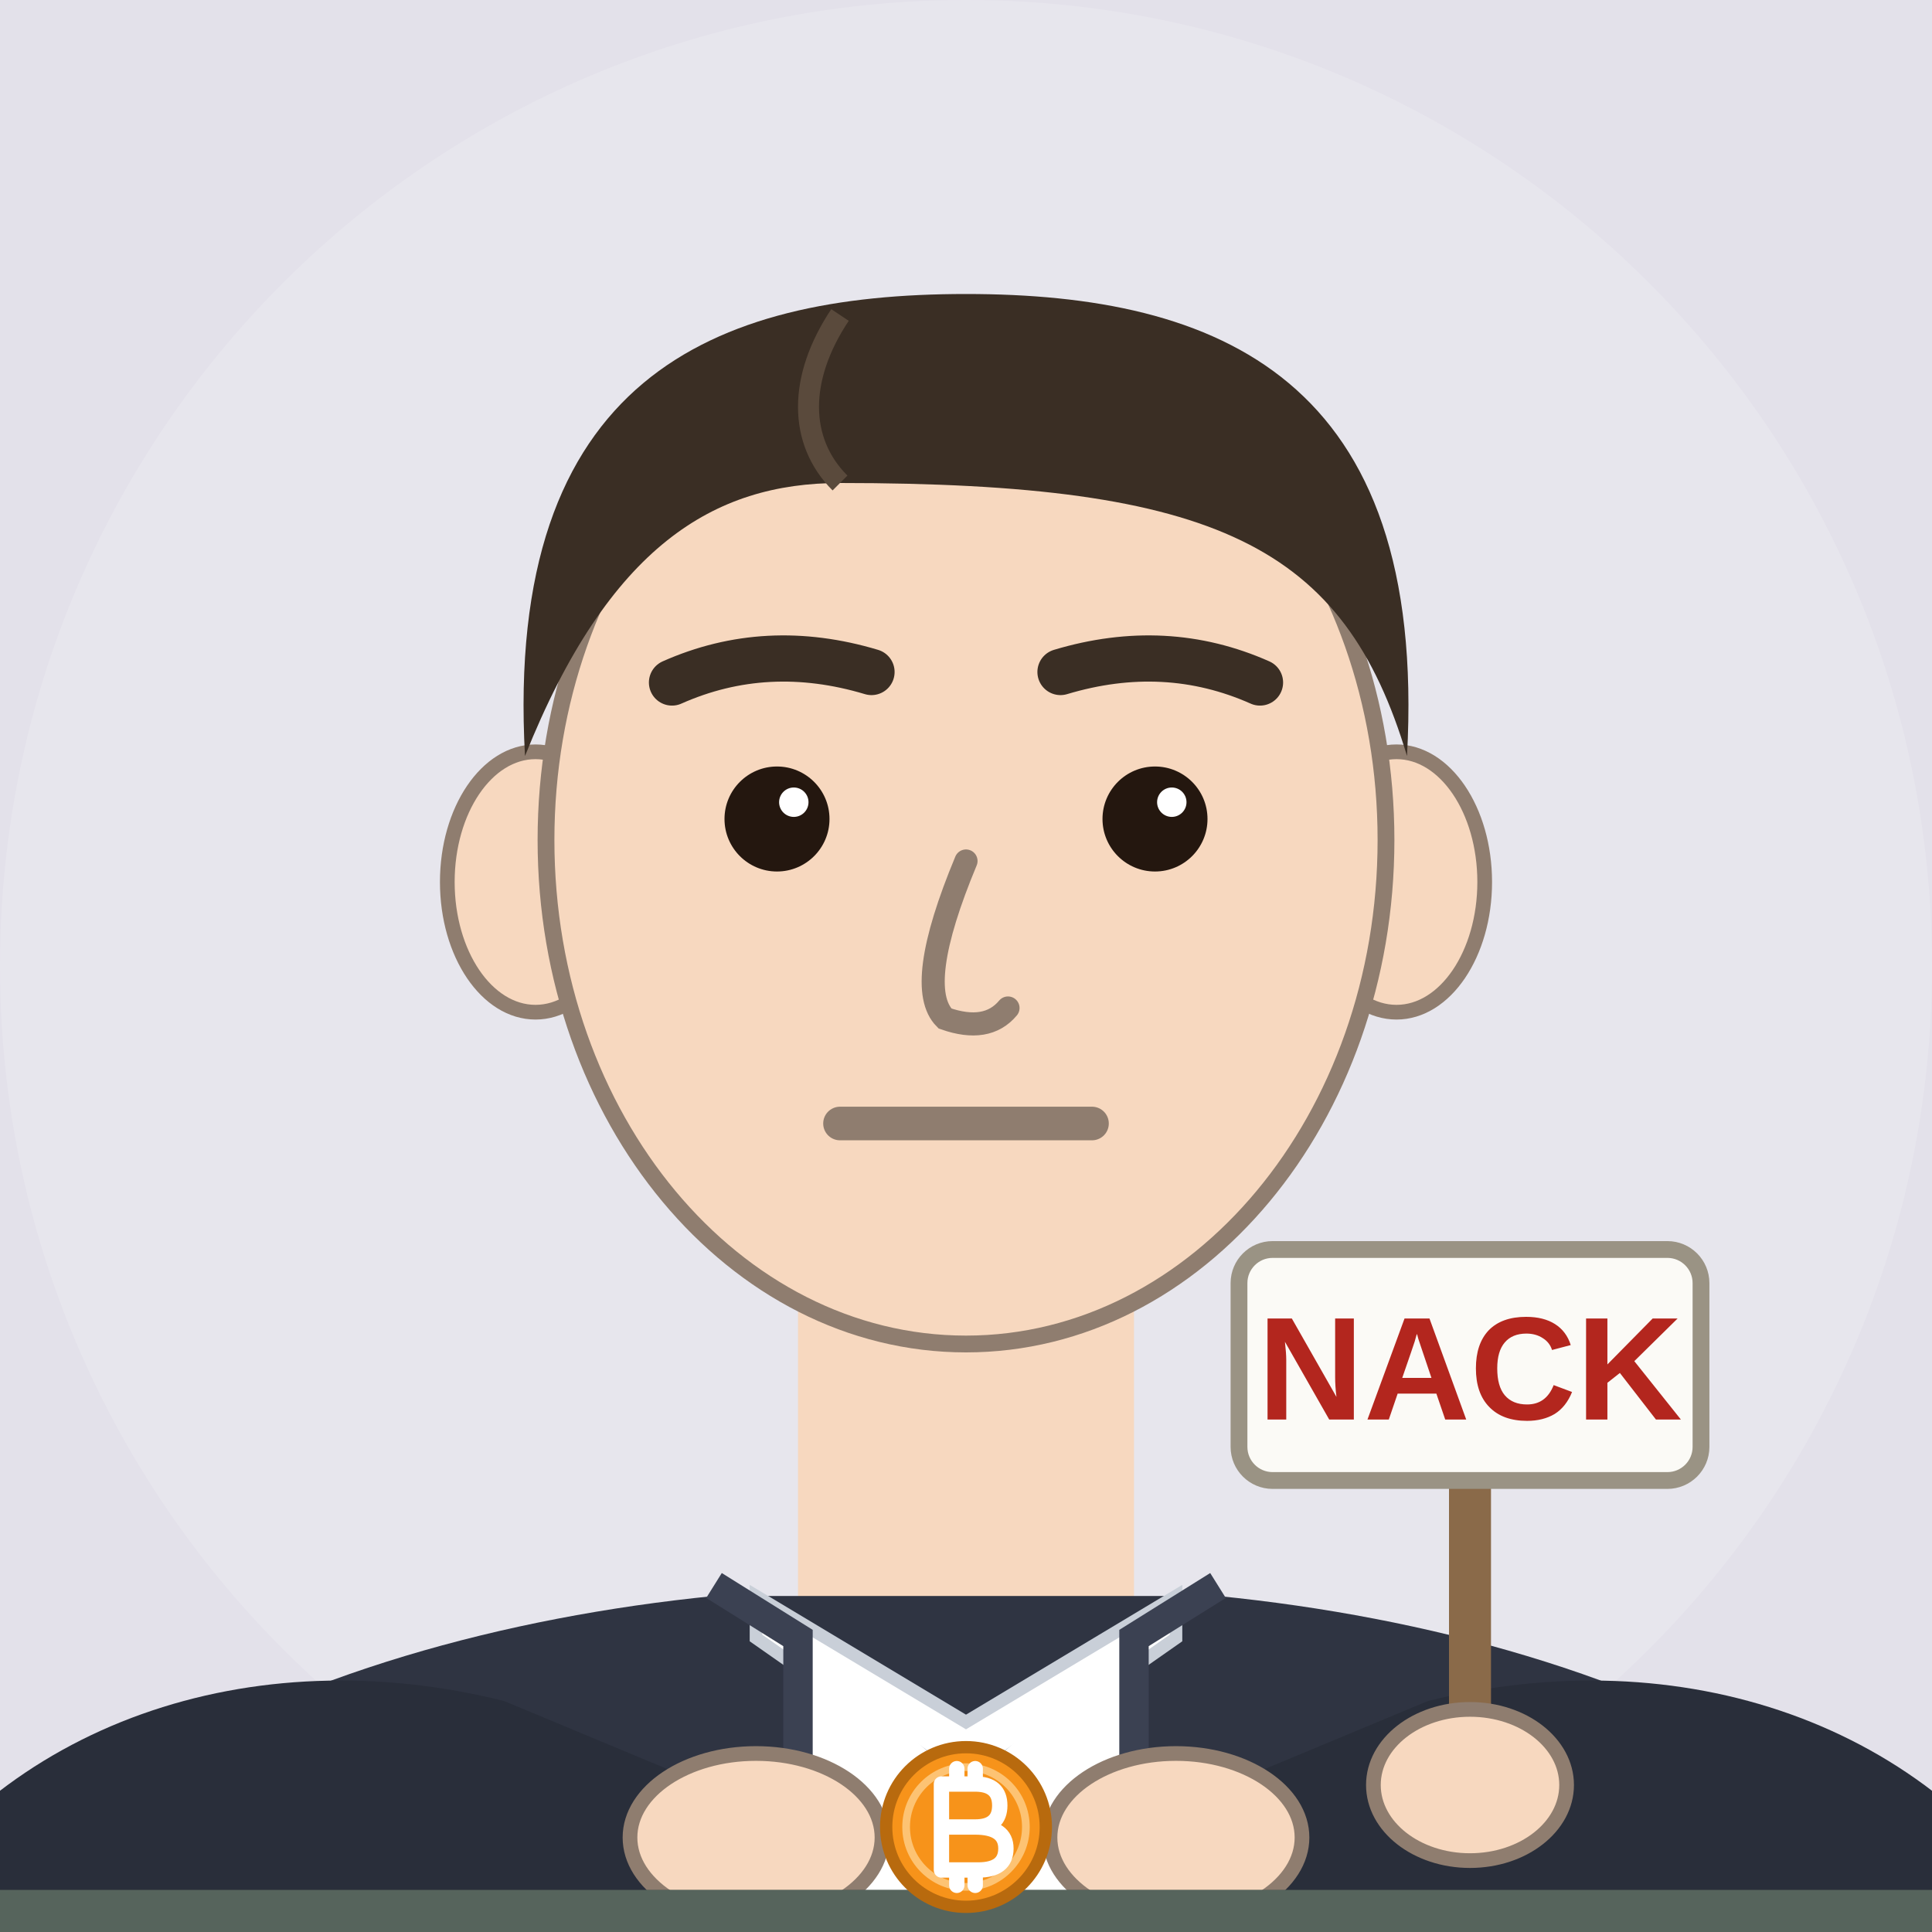
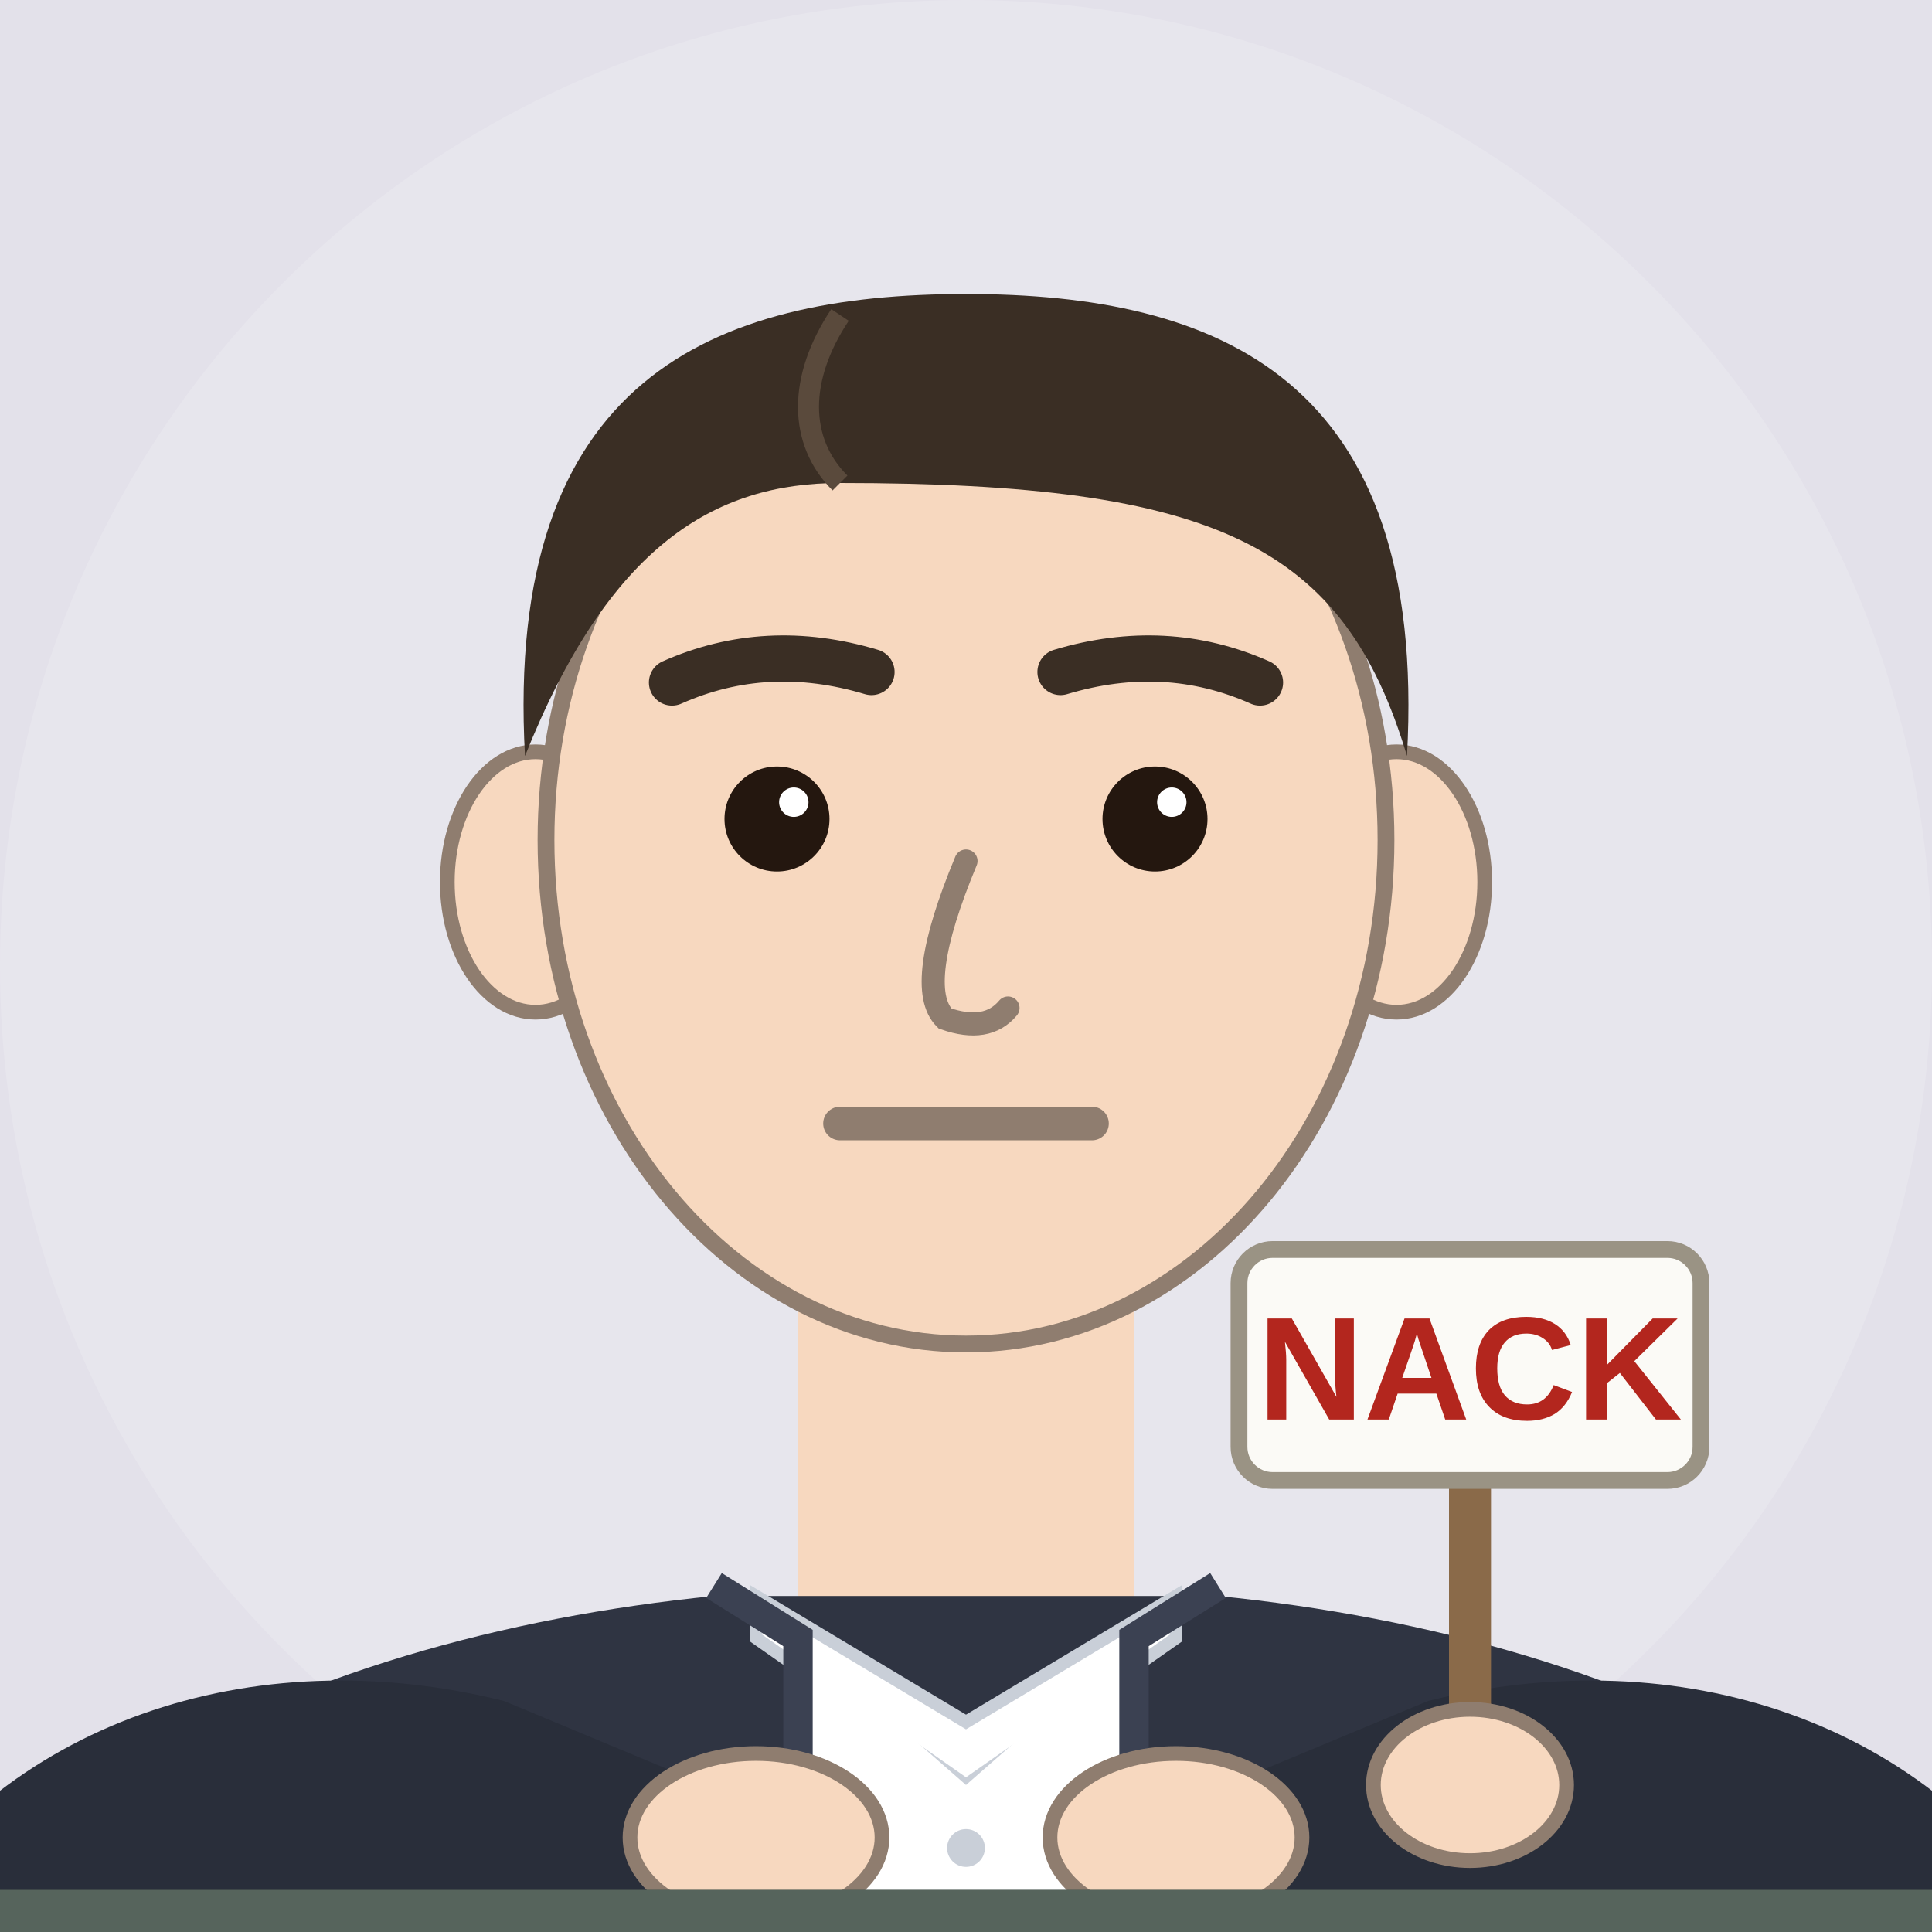
<svg xmlns="http://www.w3.org/2000/svg" viewBox="14 14 92 92" role="img" aria-label="Avatar">
  <rect width="120" height="120" rx="14" fill="#e3e1ea" />
  <circle cx="60" cy="60" r="46" fill="#ffffff" opacity=".16" />
  <path d="M52,68 L52,92 Q60,97 68,92 L68,68Z" fill="#f7d8bf" />
  <path d="M52,74 Q60,80 68,74 L68,70 L52,70Z" fill="#8f7d6f" opacity=".18" />
  <path d="M6,120 C8,101 28,92 48,90 L72,90 C92,92 112,101 114,120Z" fill="#2f3442" />
  <path d="M50,90 L60,96 L70,90 L70,92 L60,99 L50,92Z" fill="#ffffff" stroke="#c9cfd8" stroke-width=".6" />
  <path d="M52,92 L60,99 L68,92 L68,120 L52,120Z" fill="#ffffff" />
  <g fill="#c9cfd8">
    <circle cx="60" cy="102" r=".9" />
    <circle cx="60" cy="108" r=".9" />
    <circle cx="60" cy="114" r=".9" />
  </g>
  <path d="M48,89.5 L52,92 L52,120 M72,89.5 L68,92 L68,120" fill="none" stroke="#3b4152" stroke-width="1.4" />
  <ellipse cx="39.5" cy="56" rx="4.2" ry="6.2" fill="#f7d8bf" stroke="#8f7d6f" stroke-width=".7" />
  <ellipse cx="80.5" cy="56" rx="4.2" ry="6.2" fill="#f7d8bf" stroke="#8f7d6f" stroke-width=".7" />
  <ellipse cx="60" cy="54" rx="20" ry="24" fill="#f7d8bf" stroke="#8f7d6f" stroke-width=".8" />
  <path d="M60,55 Q57.5,61 59,62.5 Q61,63.2 62,62" fill="none" stroke="#8f7d6f" stroke-width="1.1" stroke-linecap="round" />
  <path d="M54,67.5 L66,67.5" fill="none" stroke="#8f7d6f" stroke-width="1.6" stroke-linecap="round" />
  <circle cx="51" cy="53" r="2.5" fill="#24170f" />
  <circle cx="69" cy="53" r="2.5" fill="#24170f" />
  <circle cx="51.8" cy="52.2" r=".7" fill="#fff" />
  <circle cx="69.8" cy="52.2" r=".7" fill="#fff" />
  <path d="M46,46.5 Q50.5,44.5 55.5,46" fill="none" stroke="#3a2e24" stroke-width="2.2" stroke-linecap="round" />
  <path d="M64.5,46 Q69.5,44.5 74,46.5" fill="none" stroke="#3a2e24" stroke-width="2.2" stroke-linecap="round" />
  <path d="M39,50 C38,32 48,28 60,28 C72,28 82,32 81,50 C78,40 72,37 54,37 C48,37 43,40 39,50Z" fill="#3a2e24" />
  <path d="M54,29 C52,32 52,35 54,37" fill="none" stroke="#5a4a3c" stroke-width="1" />
  <path d="M8,106 C14,96 26,92 38,95 L50,100 L47,106Z" fill="#292e3a" />
  <path d="M112,106 C106,96 94,92 82,95 L70,100 L73,106Z" fill="#292e3a" />
  <ellipse cx="50" cy="101.5" rx="6" ry="4" fill="#f7d8bf" stroke="#8f7d6f" stroke-width=".7" />
  <ellipse cx="70" cy="101.5" rx="6" ry="4" fill="#f7d8bf" stroke="#8f7d6f" stroke-width=".7" />
  <g transform="translate(84,79)">
    <path d="M0,5 L0,20" stroke="#8a6a49" stroke-width="2" stroke-linecap="round" />
    <rect x="-11" y="-5.5" width="22" height="11" rx="1.6" fill="#fbfaf6" stroke="#9a9384" stroke-width=".8" />
    <text x="0" y="2.6" text-anchor="middle" font-family="Arial,Helvetica,sans-serif" font-weight="700" font-size="7" fill="#b3261e">NACK</text>
  </g>
  <ellipse cx="84" cy="99" rx="4.6" ry="3.6" fill="#f7d8bf" stroke="#8f7d6f" stroke-width=".7" />
  <rect x="0" y="104" width="120" height="16" fill="#3e4a44" />
  <rect x="0" y="104" width="120" height="2.5" fill="#56645c" />
-   <g transform="translate(60,101) scale(0.731)">
-     <circle r="5.2" fill="#f7931a" stroke="#b86a0e" stroke-width=".8" />
-     <circle r="3.9" fill="none" stroke="#ffd08a" stroke-width=".5" opacity=".8" />
-     <path d="M-1.6,-2.8 L-1.6,2.8 M-1.6,-2.8 L0.6,-2.8 Q2.2,-2.8 2.2,-1.4 Q2.2,0 0.6,0 L-1.6,0 M0.6,0 Q2.6,0 2.6,1.4 Q2.6,2.8 0.8,2.8 L-1.6,2.8 M-0.6,-3.8 L-0.6,-2.8 M0.6,-3.8 L0.6,-2.8 M-0.6,2.8 L-0.6,3.8 M0.6,2.8 L0.6,3.8" fill="none" stroke="#ffffff" stroke-width="1" stroke-linecap="round" stroke-linejoin="round" />
-   </g>
</svg>
